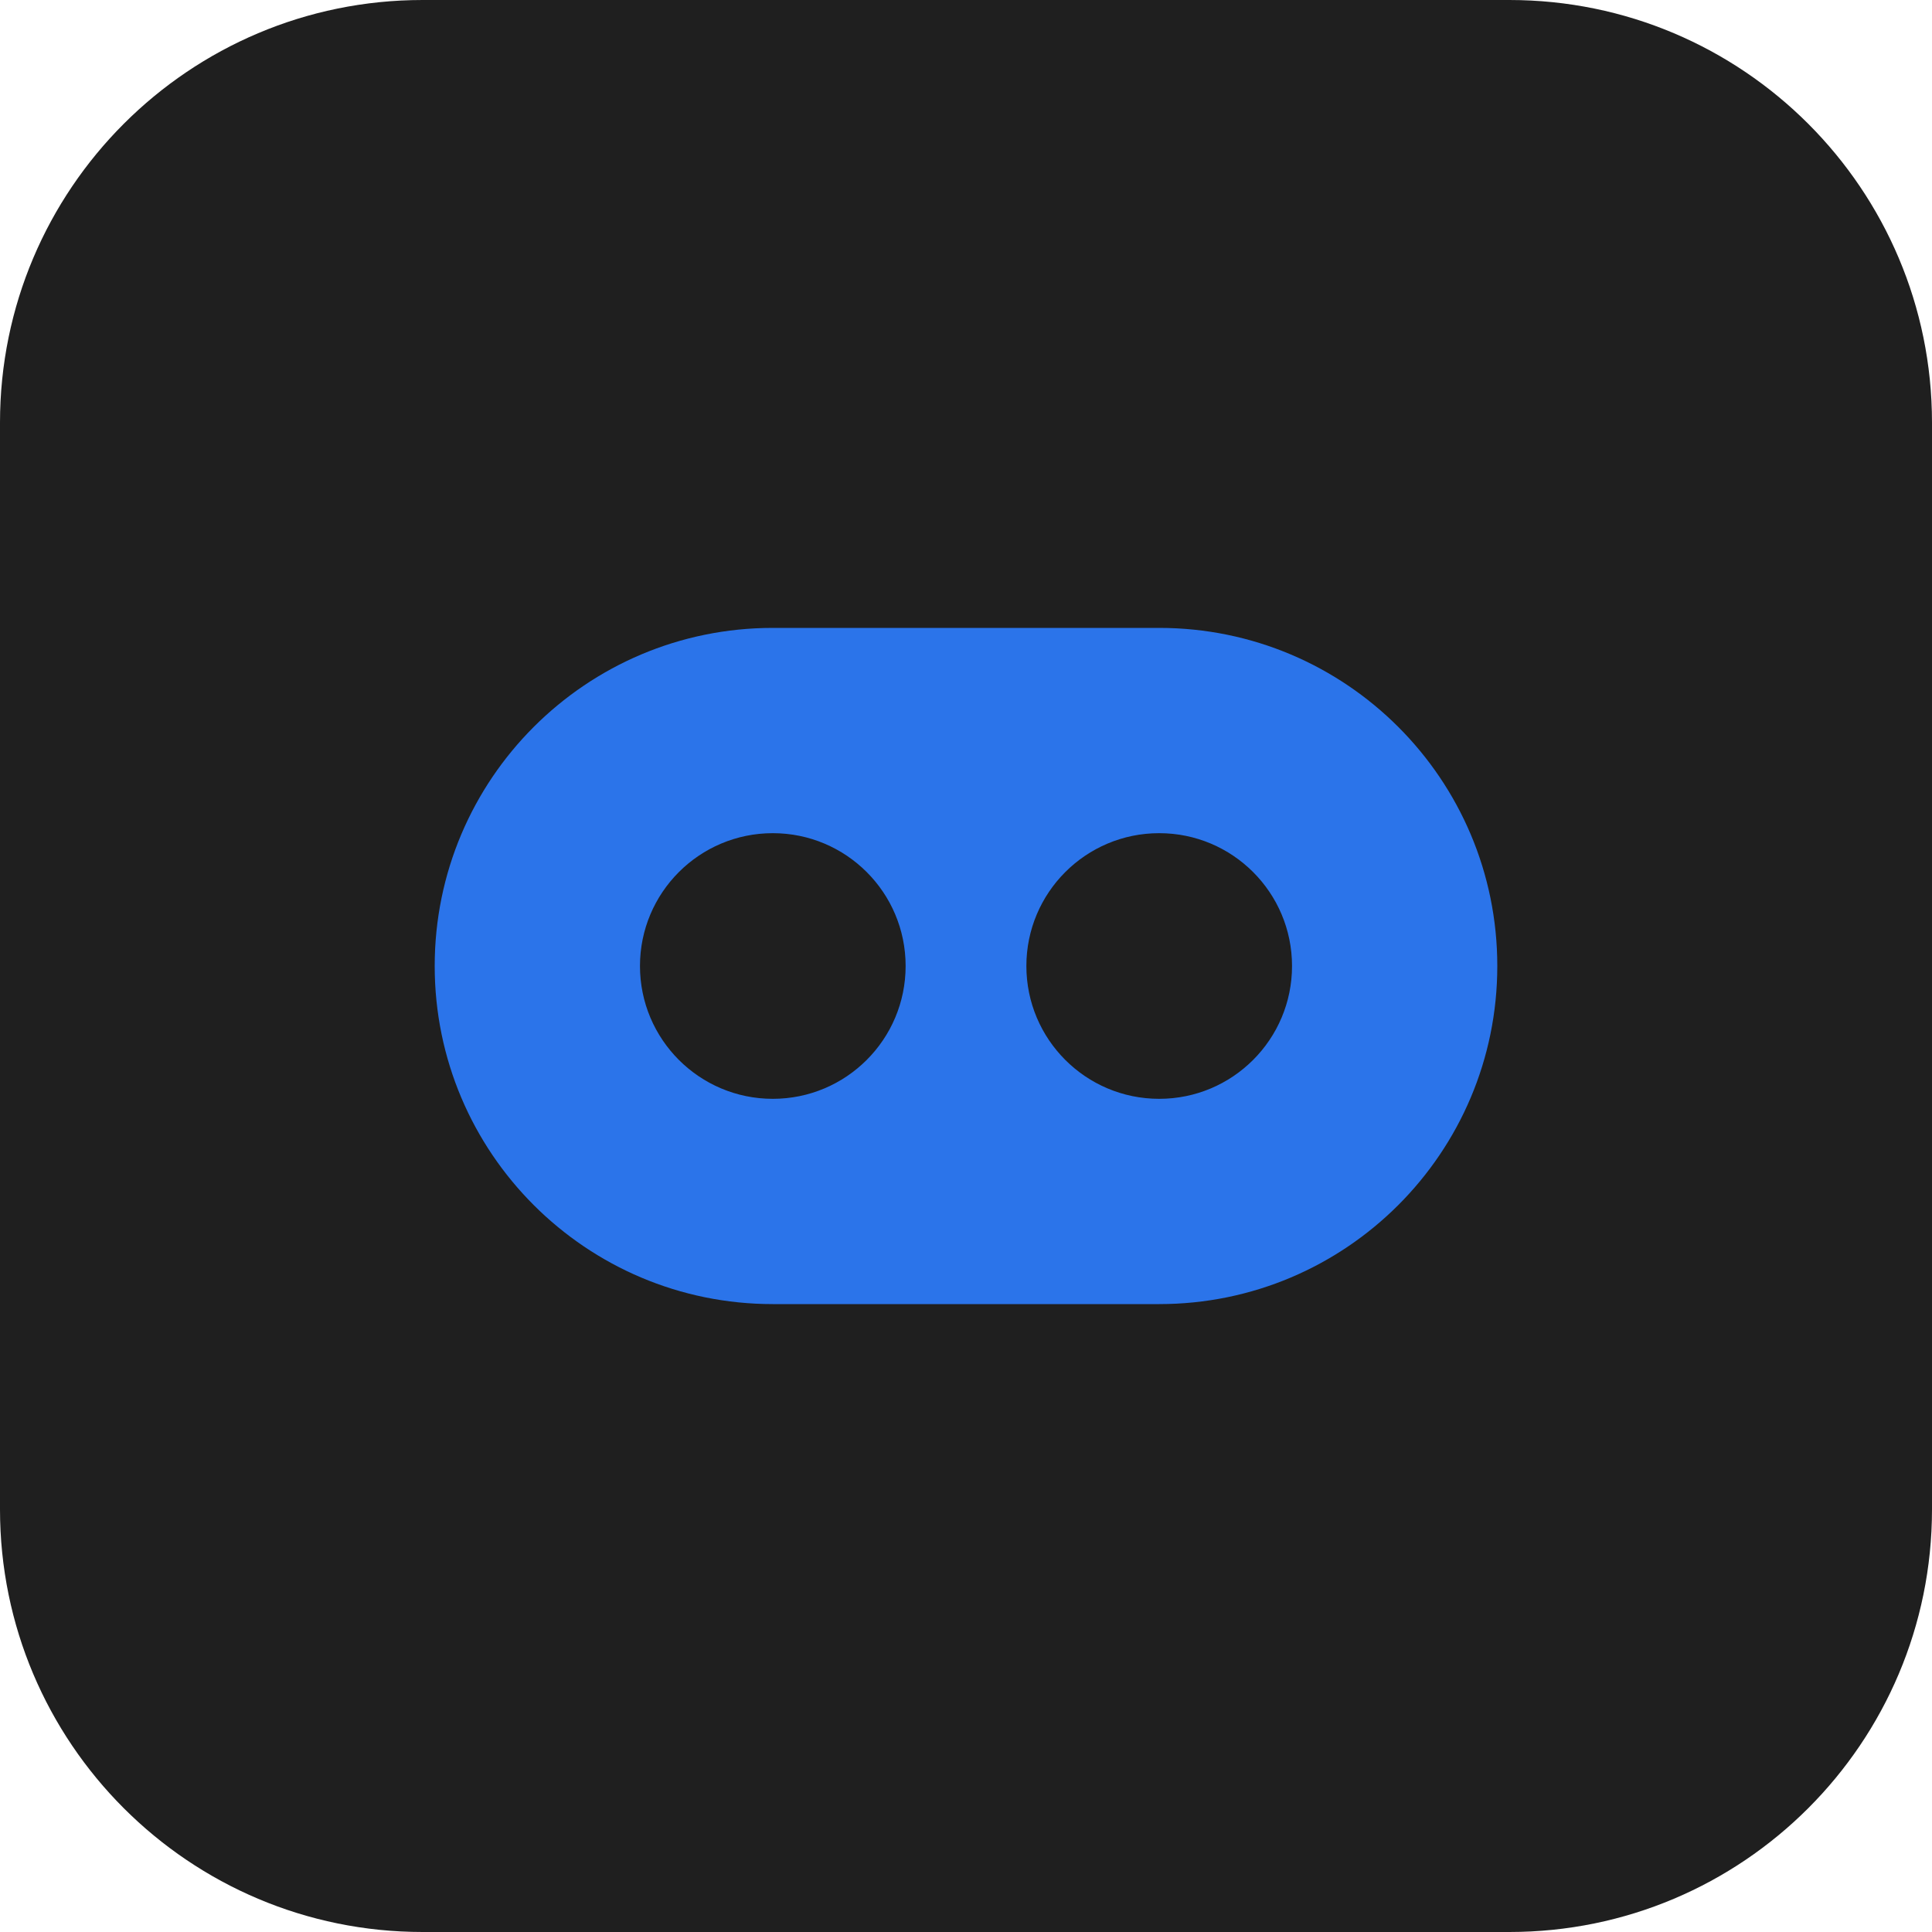
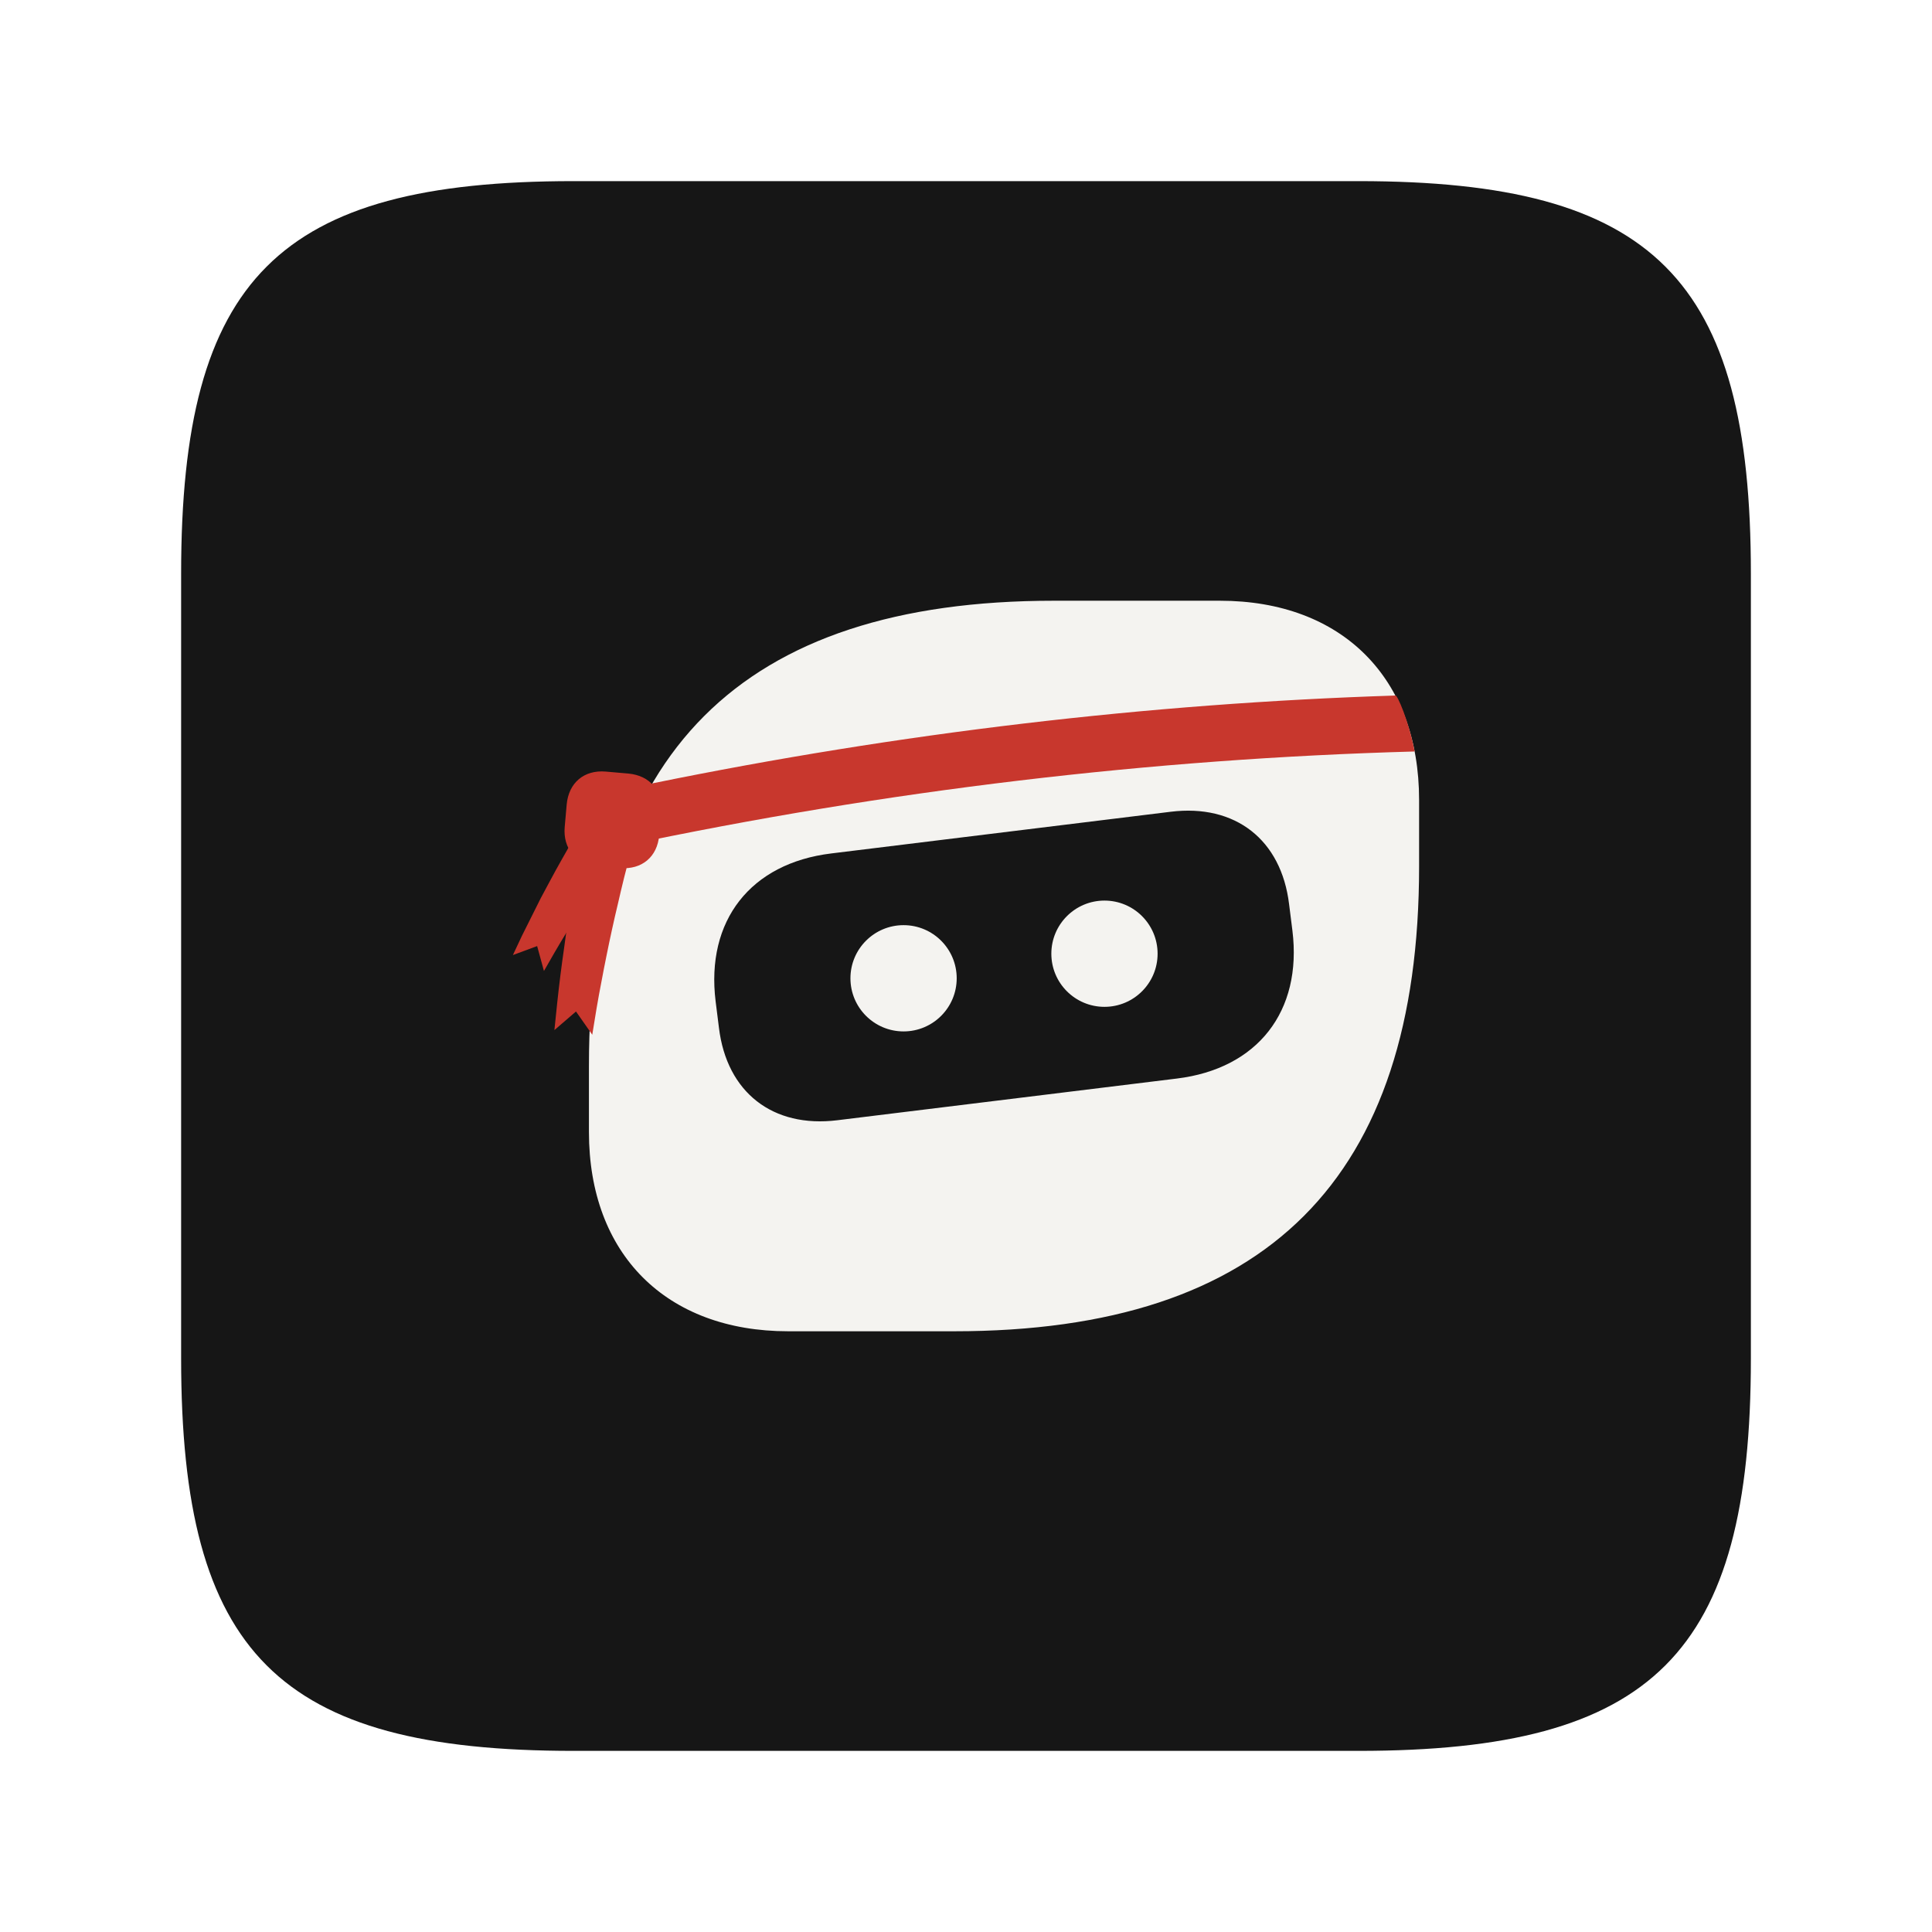
- <svg xmlns="http://www.w3.org/2000/svg" viewBox="0 0 512 512">
-   <rect width="512" height="512" rx="112" fill="#1f1f1f" />
-   <path fill="#2b74ea" fill-rule="evenodd" transform="translate(96 96) scale(3.2)" d="M34 22H66A28 28 0 0 1 66 78H34A28 28 0 0 1 34 22ZM34 39A11 11 0 1 0 34 61A11 11 0 1 0 34 39ZM66 39A11 11 0 1 0 66 61A11 11 0 1 0 66 39Z" />
+ <svg xmlns="http://www.w3.org/2000/svg" viewBox="0 0 128 128">
+   <path fill="#161616" d="M38 12L90 12C109.56 12 116 18.44 116 38L116 90C116 109.56 109.56 116 90 116L38 116C18.44 116 12 109.56 12 90L12 38C12 18.44 18.44 12 38 12Z" />
+   <g transform="translate(64 64) scale(1.1) translate(-29.71 -32)">
+     <path fill="#f4f3f0" fill-rule="evenodd" d="M35 10L45 10C52.35 10 57 14.65 57 22L57 26C57 44.82 47.82 54 29 54L19 54C11.65 54 7 49.35 7 42L7 38C7 19.18 16.18 10 35 10ZM21.6 25.22L42.04 22.71C45.93 22.23 48.7 24.39 49.17 28.28L49.37 29.87C49.97 34.73 47.27 38.19 42.4 38.78L21.96 41.29C18.07 41.77 15.3 39.61 14.83 35.72L14.63 34.13C14.03 29.27 16.73 25.81 21.6 25.22Z" />
+     <circle cx="25.95" cy="32.74" r="3.2" fill="#f4f3f0" />
+     <circle cx="38.05" cy="31.26" r="3.2" fill="#f4f3f0" />
+     <path fill="#C8372D" d="M6.94 22.82C6.89 23.09 6.71 23.9 6.6 24.44C6.5 24.97 6.39 25.51 6.29 26.05C6.19 26.59 6.09 27.13 6 27.68C5.91 28.22 5.82 28.76 5.74 29.3C5.65 29.85 5.57 30.39 5.5 30.94C5.42 31.48 5.35 32.03 5.28 32.57C5.21 33.12 5.15 33.66 5.09 34.21C5.03 34.76 4.95 35.58 4.92 35.86L6.22 34.74L7.2 36.14C7.24 35.88 7.37 35.08 7.46 34.55C7.55 34.01 7.65 33.48 7.75 32.96C7.85 32.43 7.95 31.9 8.06 31.37C8.16 30.85 8.28 30.32 8.39 29.8C8.51 29.27 8.62 28.75 8.75 28.23C8.87 27.71 8.99 27.19 9.12 26.67C9.25 26.15 9.39 25.63 9.53 25.12C9.66 24.6 9.88 23.83 9.95 23.57Z" />
+     <path fill="#C8372D" d="M7.24 22.39C7.13 22.57 6.8 23.11 6.58 23.47C6.37 23.84 6.15 24.2 5.94 24.57C5.73 24.94 5.52 25.31 5.31 25.68C5.1 26.05 4.9 26.42 4.7 26.79C4.5 27.16 4.3 27.54 4.1 27.91C3.91 28.29 3.72 28.67 3.53 29.05C3.34 29.43 3.15 29.81 2.96 30.19C2.78 30.57 2.51 31.15 2.42 31.34L3.88 30.8L4.29 32.3C4.39 32.12 4.7 31.58 4.91 31.22C5.11 30.87 5.33 30.51 5.54 30.16C5.75 29.81 5.97 29.45 6.19 29.1C6.41 28.75 6.63 28.41 6.85 28.06C7.07 27.72 7.3 27.37 7.53 27.03C7.76 26.69 7.99 26.35 8.22 26.01C8.45 25.67 8.69 25.34 8.93 25C9.17 24.67 9.53 24.17 9.65 24.01Z" />
+     <path fill="#C8372D" d="M10.82 21C25.73 17.96 40.65 16.19 55.57 15.71C55.67 15.62 56.38 17.23 56.73 19.08C40.84 19.52 24.94 21.42 9.05 24.77C7.78 28.03 8.96 24.17 10.82 21Z" />
+     <path fill="#C8372D" d="M8.01 20.29L9.38 20.41C10.68 20.53 11.46 21.46 11.35 22.76L11.23 24.13C11.12 25.43 10.18 26.21 8.88 26.1L7.52 25.98C6.21 25.87 5.43 24.93 5.54 23.63L5.66 22.27C5.78 20.96 6.71 20.18 8.01 20.29Z" />
+   </g>
</svg>
